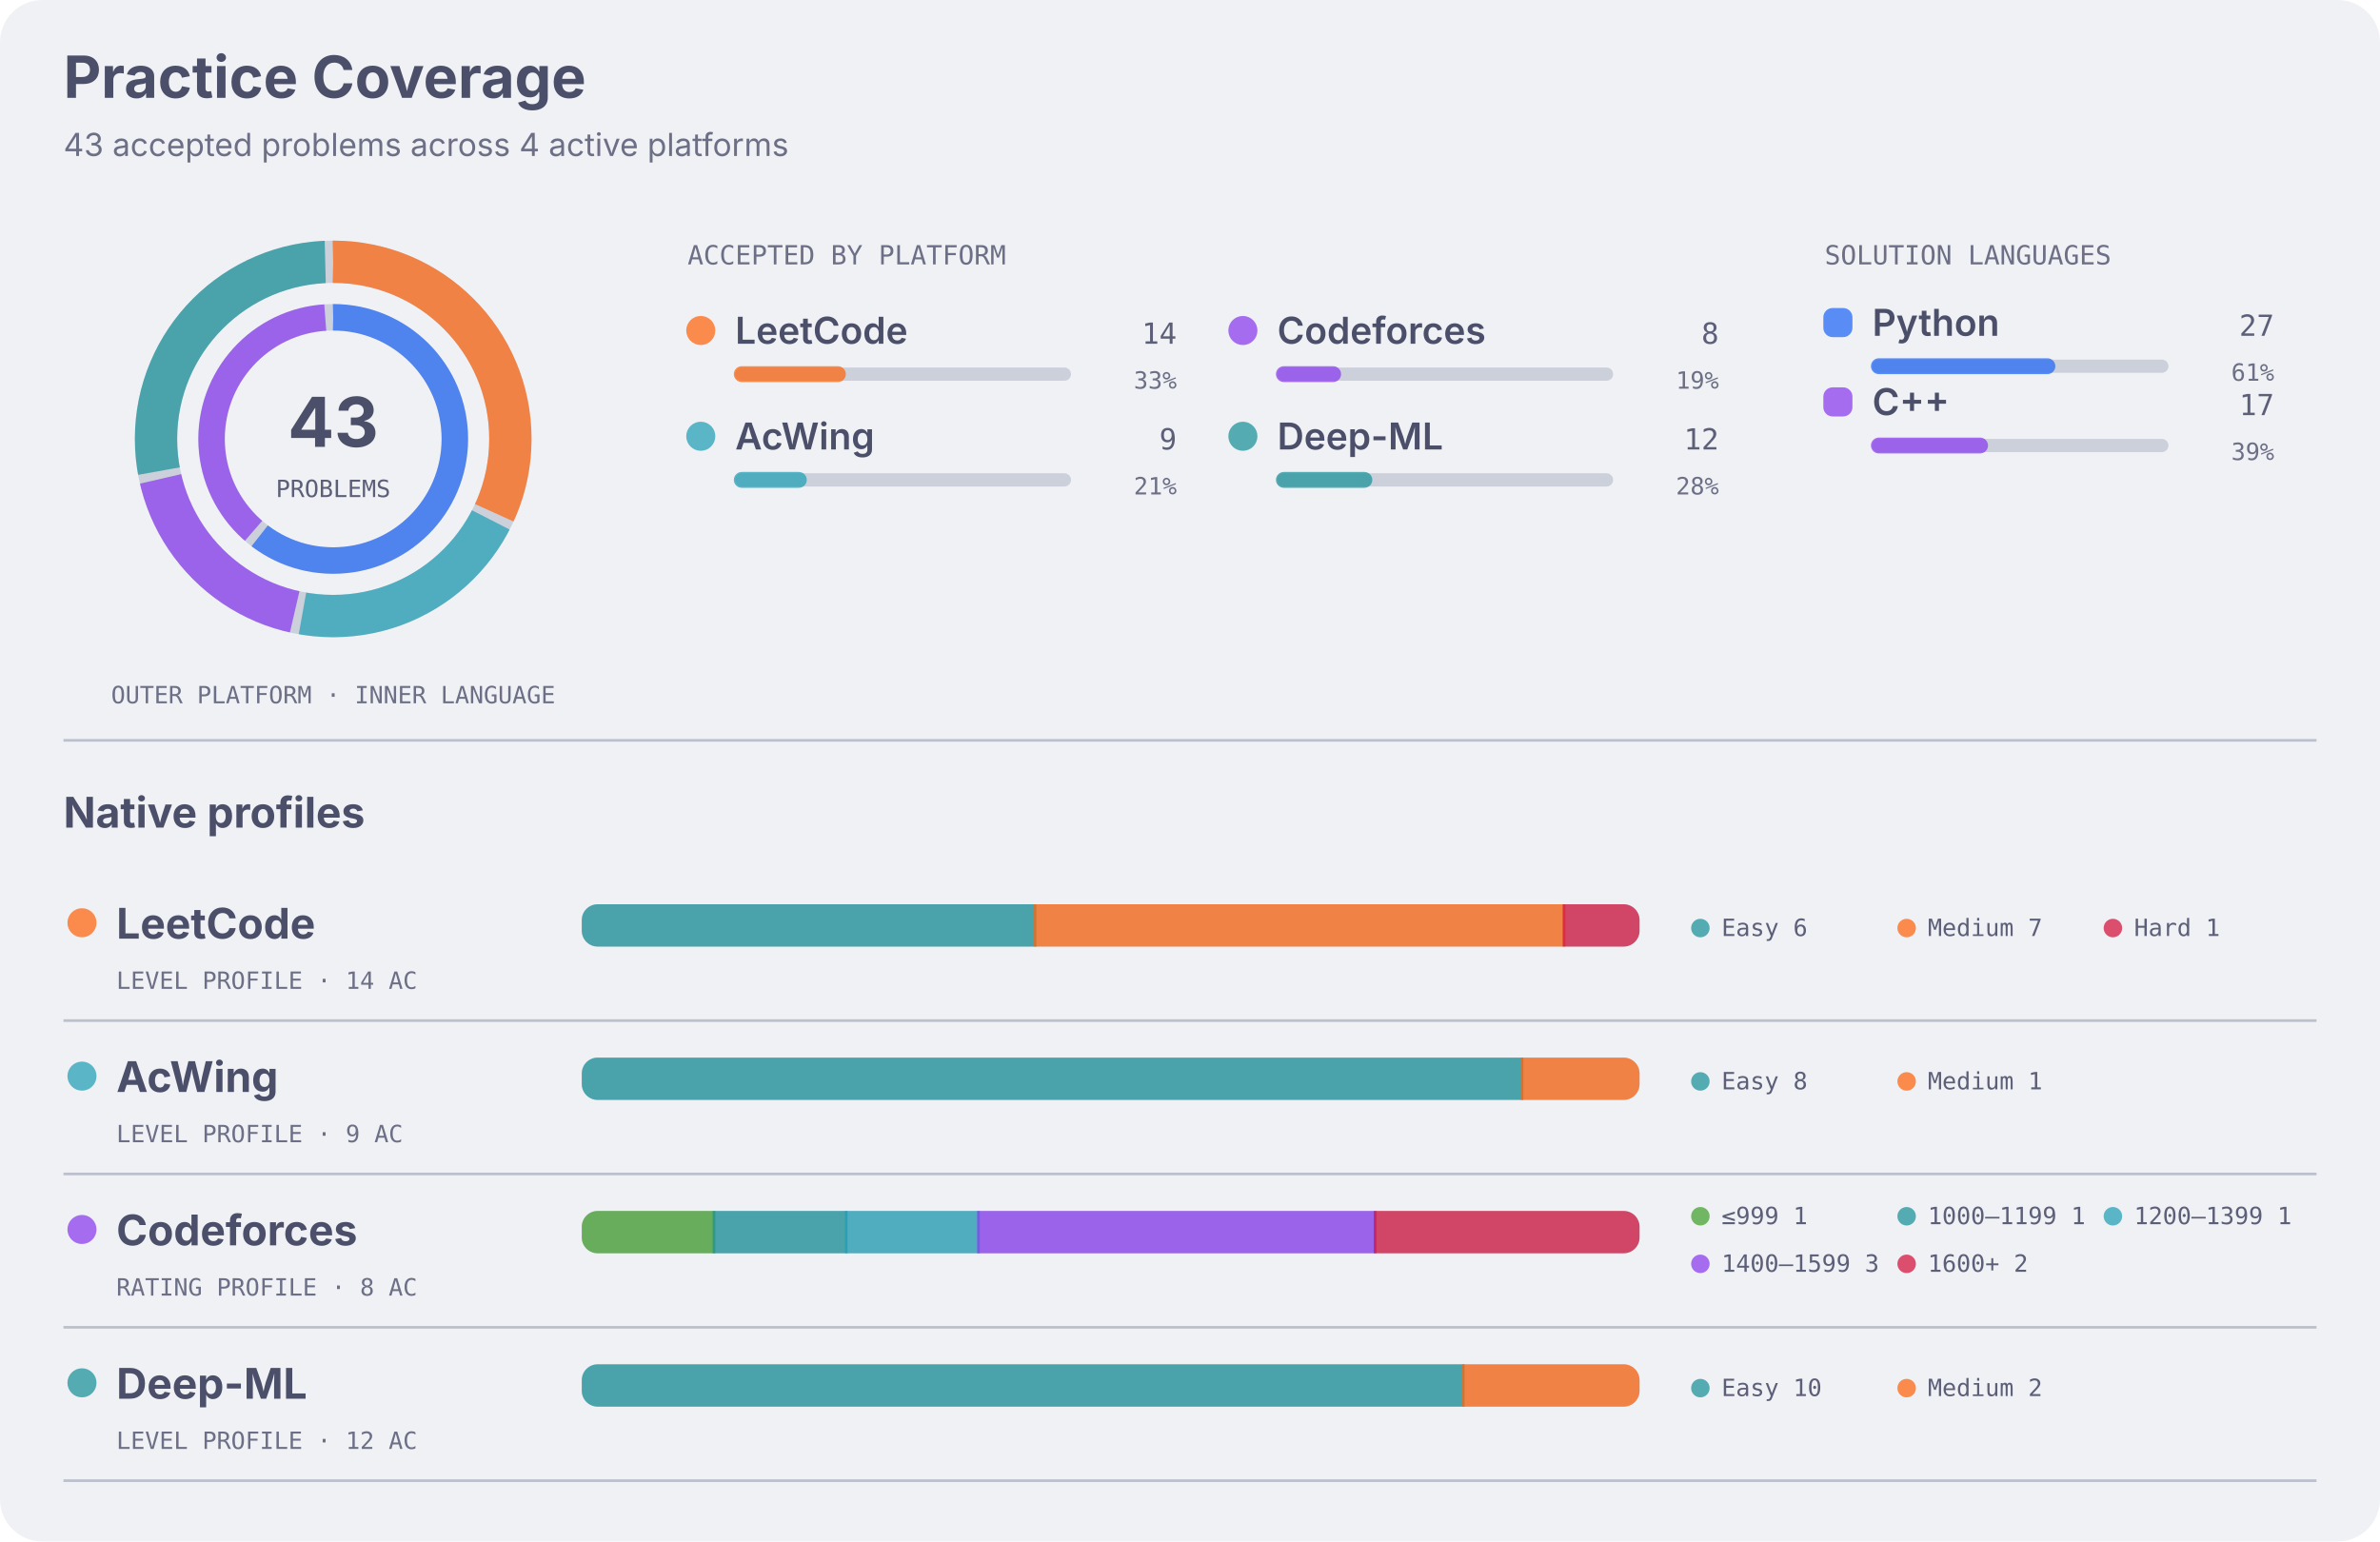
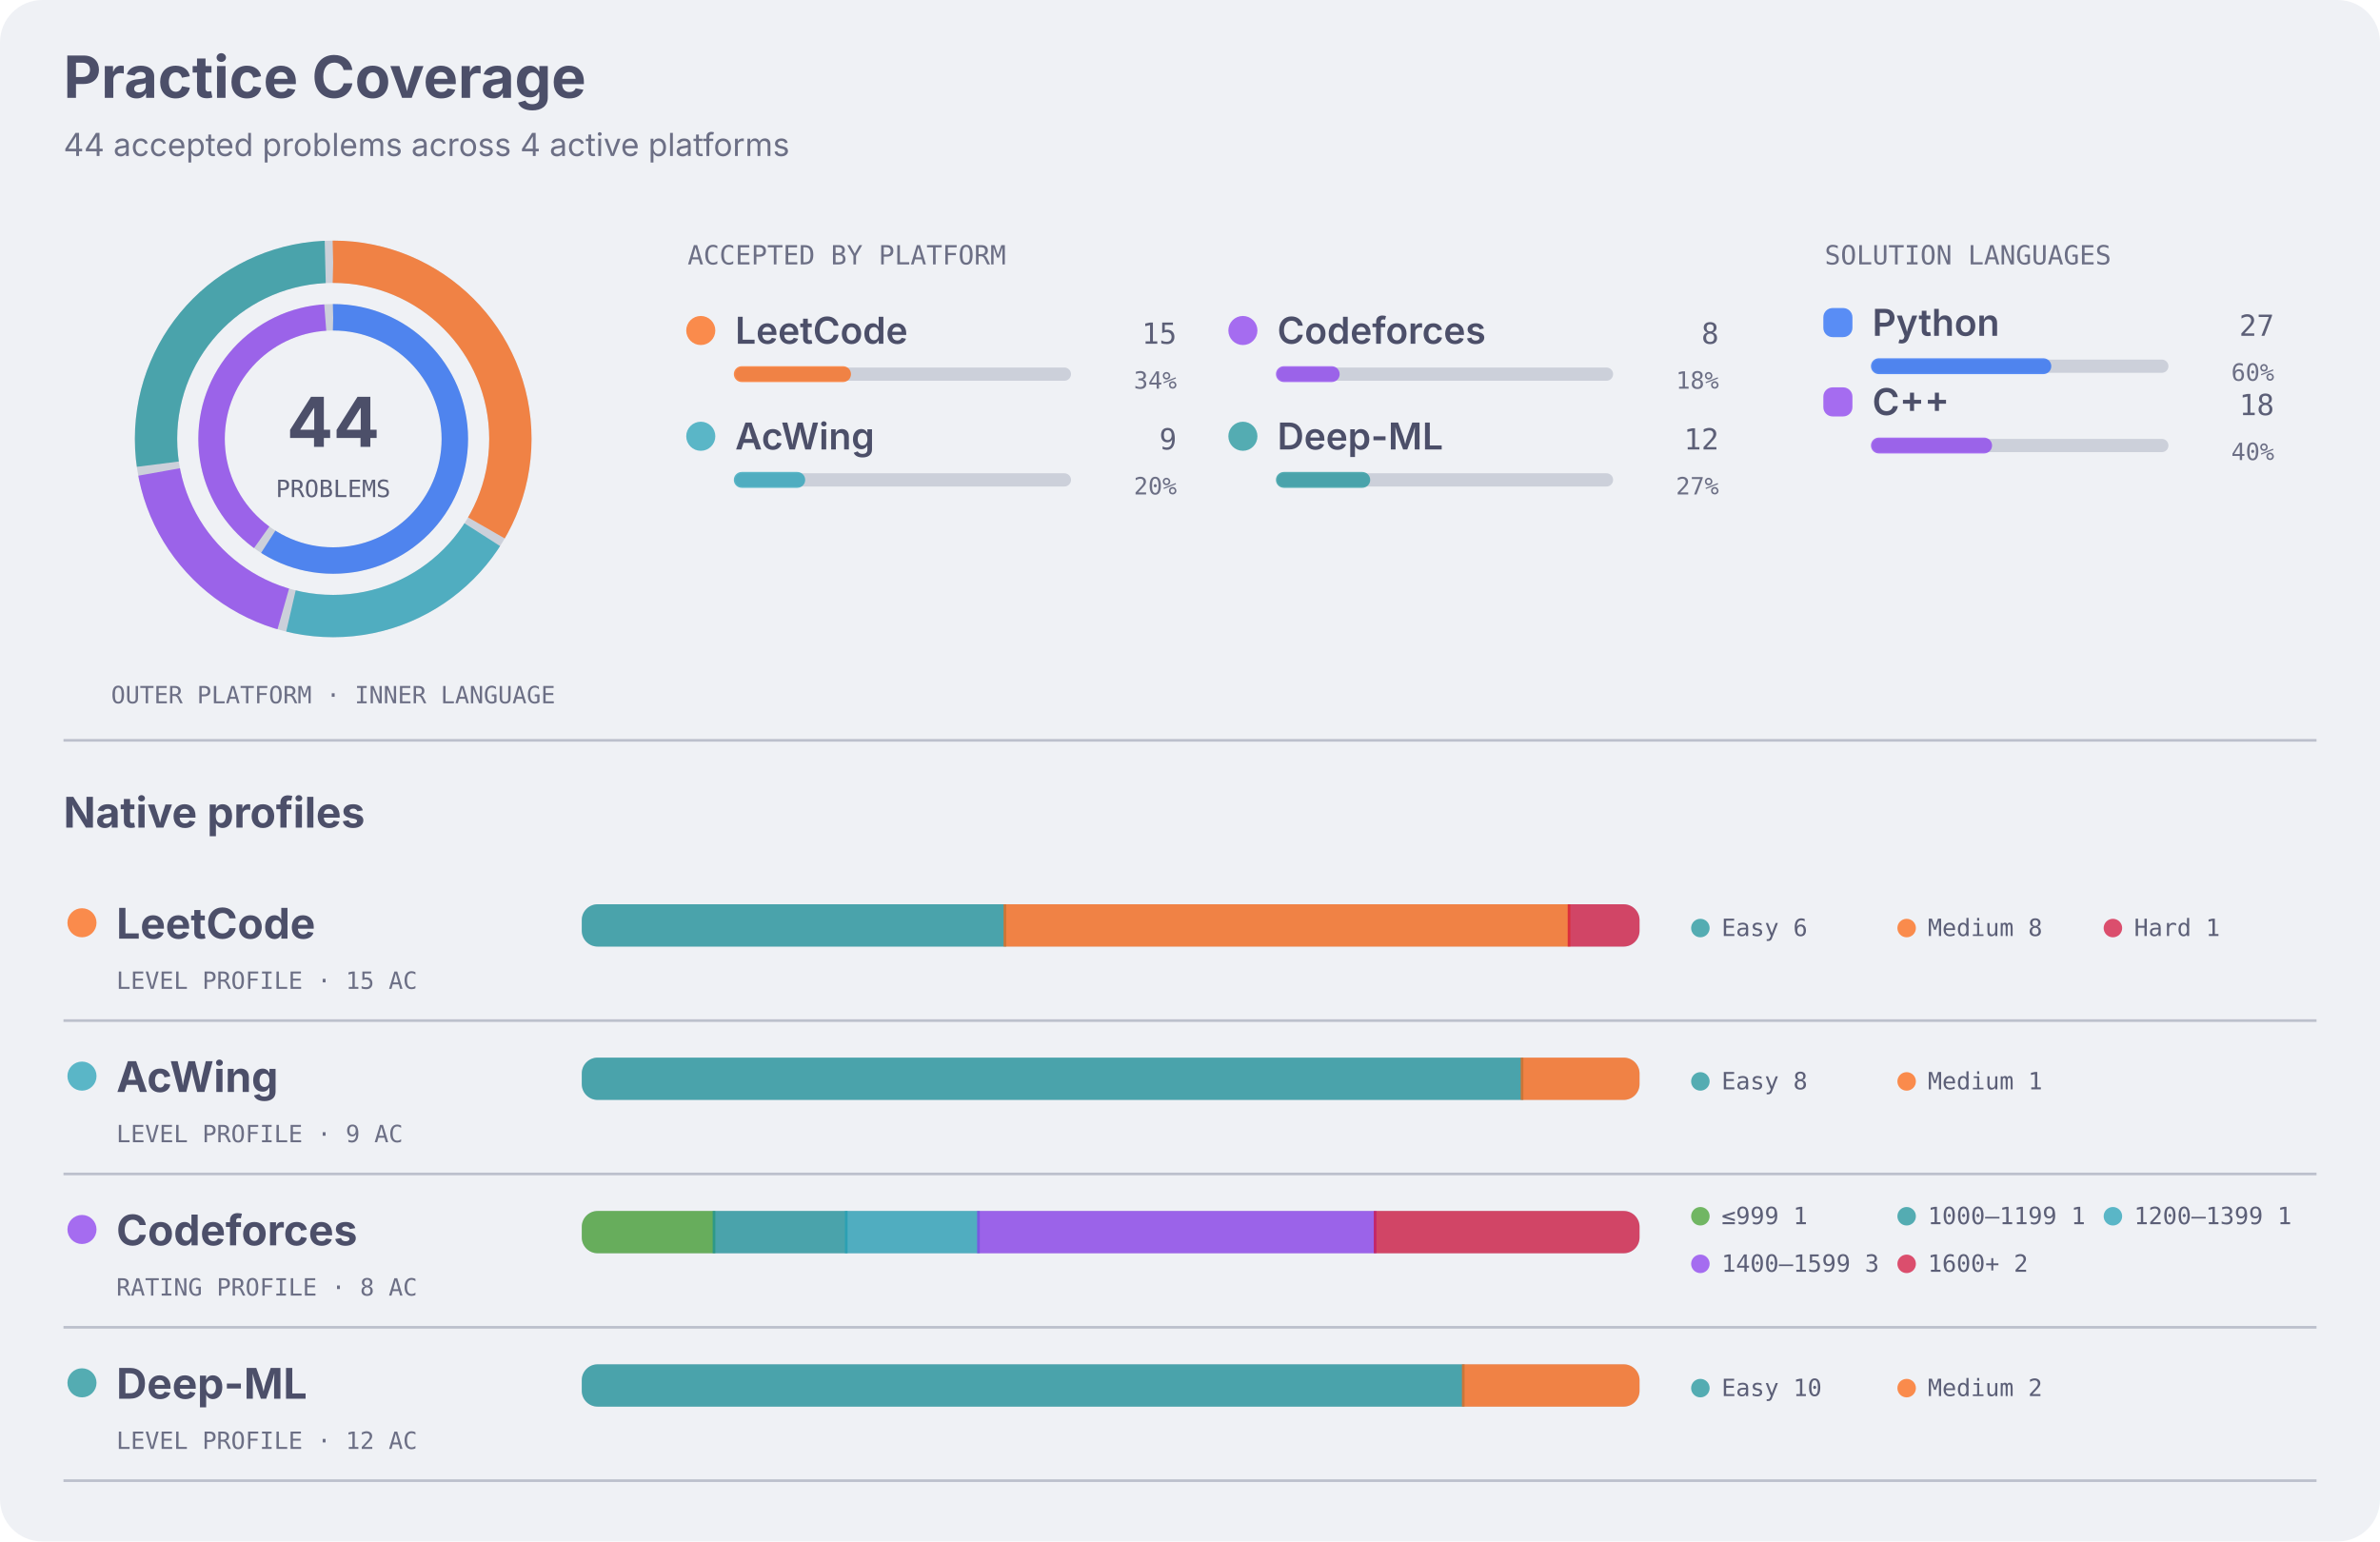
<svg xmlns="http://www.w3.org/2000/svg" width="900" height="583" viewBox="0 0 900 583" role="img" aria-labelledby="coverage-title coverage-desc">
  <style>
    .coverage-background { fill: #eff1f5; }
    .coverage-primary { fill: #4c4f69; }
    .coverage-secondary { fill: #5c5f77; }
    .coverage-muted { fill: #6c6f85; }
    .coverage-track { fill: #ccd0da; }
    .coverage-track-stroke { stroke: #ccd0da; }
    .coverage-divider { stroke: #bcc0cc; }
    .coverage-yellow { fill: #df8e1d; stroke: #df8e1d; }
    .coverage-blue { fill: #1e66f5; stroke: #1e66f5; }
    .coverage-sapphire { fill: #209fb5; stroke: #209fb5; }
    .coverage-mauve { fill: #8839ef; stroke: #8839ef; }
    .coverage-green { fill: #40a02b; stroke: #40a02b; }
    .coverage-peach { fill: #fe640b; stroke: #fe640b; }
    .coverage-red { fill: #d20f39; stroke: #d20f39; }
    .coverage-teal { fill: #179299; stroke: #179299; }
    .coverage-overlay { fill: #7c7f93; stroke: #7c7f93; }
    .coverage-accent { opacity: 0.72; }
    .coverage-empty { opacity: 0.32; }
    @media (prefers-color-scheme: dark) {
      .coverage-background { fill: #1e1e2e; }
      .coverage-primary { fill: #cdd6f4; }
      .coverage-secondary { fill: #bac2de; }
      .coverage-muted { fill: #a6adc8; }
      .coverage-track { fill: #313244; }
      .coverage-track-stroke { stroke: #313244; }
      .coverage-divider { stroke: #45475a; }
      .coverage-yellow { fill: #f9e2af; stroke: #f9e2af; }
      .coverage-blue { fill: #89b4fa; stroke: #89b4fa; }
      .coverage-sapphire { fill: #74c7ec; stroke: #74c7ec; }
      .coverage-mauve { fill: #cba6f7; stroke: #cba6f7; }
      .coverage-green { fill: #a6e3a1; stroke: #a6e3a1; }
      .coverage-peach { fill: #fab387; stroke: #fab387; }
      .coverage-red { fill: #f38ba8; stroke: #f38ba8; }
      .coverage-teal { fill: #94e2d5; stroke: #94e2d5; }
      .coverage-overlay { fill: #9399b2; stroke: #9399b2; }
      .coverage-accent { opacity: 1; }
      .coverage-empty { opacity: 0.45; }
    }
  </style>
  <rect class="coverage-background" width="900" height="583" rx="16" />
  <text class="coverage-primary" x="24" y="37" font-family="-apple-system,BlinkMacSystemFont,Segoe UI,sans-serif" font-size="22" font-weight="700">Practice Coverage</text>
-   <text class="coverage-muted" x="24" y="59" font-family="-apple-system,BlinkMacSystemFont,Segoe UI,sans-serif" font-size="12">43 accepted problems across 4 active platforms</text>
+   <text class="coverage-muted" x="24" y="59" font-family="-apple-system,BlinkMacSystemFont,Segoe UI,sans-serif" font-size="12">44 accepted problems across 4 active platforms</text>
  <circle class="coverage-track-stroke" cx="126" cy="166" r="67" fill="none" stroke-width="16" />
-   <circle class="coverage-accent coverage-peach" cx="126" cy="166" r="67" style="fill:none" stroke-width="16" stroke-dasharray="134.06 286.91" stroke-dashoffset="-0.00" transform="rotate(-90 126 166)" data-ring="platform" data-segment="LeetCode" data-count="14">
+   <circle class="coverage-accent coverage-peach" cx="126" cy="166" r="67" style="fill:none" stroke-width="16" stroke-dasharray="140.51 280.46" stroke-dashoffset="-0.00" transform="rotate(-90 126 166)" data-ring="platform" data-segment="LeetCode" data-count="15">
    </circle>
-   <circle class="coverage-accent coverage-sapphire" cx="126" cy="166" r="67" style="fill:none" stroke-width="16" stroke-dasharray="85.11 335.86" stroke-dashoffset="-137.06" transform="rotate(-90 126 166)" data-ring="platform" data-segment="AcWing" data-count="9">
+   <circle class="coverage-accent coverage-sapphire" cx="126" cy="166" r="67" style="fill:none" stroke-width="16" stroke-dasharray="83.11 337.87" stroke-dashoffset="-143.51" transform="rotate(-90 126 166)" data-ring="platform" data-segment="AcWing" data-count="9">
    </circle>
-   <circle class="coverage-accent coverage-mauve" cx="126" cy="166" r="67" style="fill:none" stroke-width="16" stroke-dasharray="75.32 345.65" stroke-dashoffset="-225.17" transform="rotate(-90 126 166)" data-ring="platform" data-segment="Codeforces" data-count="8">
+   <circle class="coverage-accent coverage-mauve" cx="126" cy="166" r="67" style="fill:none" stroke-width="16" stroke-dasharray="73.54 347.43" stroke-dashoffset="-229.62" transform="rotate(-90 126 166)" data-ring="platform" data-segment="Codeforces" data-count="8">
    </circle>
-   <circle class="coverage-accent coverage-teal" cx="126" cy="166" r="67" style="fill:none" stroke-width="16" stroke-dasharray="114.48 306.49" stroke-dashoffset="-303.49" transform="rotate(-90 126 166)" data-ring="platform" data-segment="Deep-ML" data-count="12">
+   <circle class="coverage-accent coverage-teal" cx="126" cy="166" r="67" style="fill:none" stroke-width="16" stroke-dasharray="111.81 309.16" stroke-dashoffset="-306.16" transform="rotate(-90 126 166)" data-ring="platform" data-segment="Deep-ML" data-count="12">
    </circle>
  <circle class="coverage-track-stroke" cx="126" cy="166" r="46" fill="none" stroke-width="10" />
-   <circle class="coverage-accent coverage-blue" cx="126" cy="166" r="46" style="fill:none" stroke-width="10" stroke-dasharray="174.36 114.67" stroke-dashoffset="-0.00" transform="rotate(-90 126 166)" data-ring="language" data-segment="Python" data-count="27">
+   <circle class="coverage-accent coverage-blue" cx="126" cy="166" r="46" style="fill:none" stroke-width="10" stroke-dasharray="170.42 118.61" stroke-dashoffset="-0.00" transform="rotate(-90 126 166)" data-ring="language" data-segment="Python" data-count="27">
    </circle>
-   <circle class="coverage-accent coverage-mauve" cx="126" cy="166" r="46" style="fill:none" stroke-width="10" stroke-dasharray="108.67 180.36" stroke-dashoffset="-177.36" transform="rotate(-90 126 166)" data-ring="language" data-segment="C++" data-count="17">
+   <circle class="coverage-accent coverage-mauve" cx="126" cy="166" r="46" style="fill:none" stroke-width="10" stroke-dasharray="112.61 176.42" stroke-dashoffset="-173.42" transform="rotate(-90 126 166)" data-ring="language" data-segment="C++" data-count="18">
    </circle>
-   <text class="coverage-primary" x="126" y="169" text-anchor="middle" font-family="-apple-system,BlinkMacSystemFont,Segoe UI,sans-serif" font-size="26" font-weight="700">43</text>
+   <text class="coverage-primary" x="126" y="169" text-anchor="middle" font-family="-apple-system,BlinkMacSystemFont,Segoe UI,sans-serif" font-size="26" font-weight="700">44</text>
  <text class="coverage-secondary" x="126" y="188" text-anchor="middle" font-family="ui-monospace,SFMono-Regular,Menlo,monospace" font-size="9">PROBLEMS</text>
  <text class="coverage-muted" x="126" y="266" text-anchor="middle" font-family="ui-monospace,SFMono-Regular,Menlo,monospace" font-size="9">OUTER PLATFORM · INNER LANGUAGE</text>
  <text class="coverage-muted" x="260" y="100" font-family="ui-monospace,SFMono-Regular,Menlo,monospace" font-size="10">ACCEPTED BY PLATFORM</text>
  <text class="coverage-muted" x="690" y="100" font-family="ui-monospace,SFMono-Regular,Menlo,monospace" font-size="10">SOLUTION LANGUAGES</text>
  <circle class="coverage-accent coverage-peach" cx="265" cy="125" r="5" />
  <text class="coverage-primary" x="278" y="130" font-family="-apple-system,BlinkMacSystemFont,Segoe UI,sans-serif" font-size="14" font-weight="600">LeetCode</text>
-   <text class="coverage-secondary" x="445" y="130" text-anchor="end" font-family="ui-monospace,SFMono-Regular,Menlo,monospace" font-size="11">14</text>
+   <text class="coverage-secondary" x="445" y="130" text-anchor="end" font-family="ui-monospace,SFMono-Regular,Menlo,monospace" font-size="11">15</text>
  <rect class="coverage-track" x="278" y="139" width="127" height="5" rx="2.5" />
-   <rect class="coverage-accent coverage-peach" x="278" y="139" width="41.35" height="5" rx="2.5" data-share="32.6" data-count="14">
+   <rect class="coverage-accent coverage-peach" x="278" y="139" width="43.30" height="5" rx="2.5" data-share="34.1" data-count="15">
    </rect>
-   <text class="coverage-muted" x="445" y="147" text-anchor="end" font-family="ui-monospace,SFMono-Regular,Menlo,monospace" font-size="9">33%</text>
+   <text class="coverage-muted" x="445" y="147" text-anchor="end" font-family="ui-monospace,SFMono-Regular,Menlo,monospace" font-size="9">34%</text>
  <circle class="coverage-accent coverage-sapphire" cx="265" cy="165" r="5" />
  <text class="coverage-primary" x="278" y="170" font-family="-apple-system,BlinkMacSystemFont,Segoe UI,sans-serif" font-size="14" font-weight="600">AcWing</text>
  <text class="coverage-secondary" x="445" y="170" text-anchor="end" font-family="ui-monospace,SFMono-Regular,Menlo,monospace" font-size="11">9</text>
  <rect class="coverage-track" x="278" y="179" width="127" height="5" rx="2.5" />
-   <rect class="coverage-accent coverage-sapphire" x="278" y="179" width="26.58" height="5" rx="2.5" data-share="20.9" data-count="9">
+   <rect class="coverage-accent coverage-sapphire" x="278" y="179" width="25.98" height="5" rx="2.5" data-share="20.5" data-count="9">
    </rect>
-   <text class="coverage-muted" x="445" y="187" text-anchor="end" font-family="ui-monospace,SFMono-Regular,Menlo,monospace" font-size="9">21%</text>
+   <text class="coverage-muted" x="445" y="187" text-anchor="end" font-family="ui-monospace,SFMono-Regular,Menlo,monospace" font-size="9">20%</text>
  <circle class="coverage-accent coverage-mauve" cx="470" cy="125" r="5" />
  <text class="coverage-primary" x="483" y="130" font-family="-apple-system,BlinkMacSystemFont,Segoe UI,sans-serif" font-size="14" font-weight="600">Codeforces</text>
  <text class="coverage-secondary" x="650" y="130" text-anchor="end" font-family="ui-monospace,SFMono-Regular,Menlo,monospace" font-size="11">8</text>
  <rect class="coverage-track" x="483" y="139" width="127" height="5" rx="2.5" />
-   <rect class="coverage-accent coverage-mauve" x="483" y="139" width="23.63" height="5" rx="2.5" data-share="18.6" data-count="8">
+   <rect class="coverage-accent coverage-mauve" x="483" y="139" width="23.09" height="5" rx="2.5" data-share="18.2" data-count="8">
    </rect>
-   <text class="coverage-muted" x="650" y="147" text-anchor="end" font-family="ui-monospace,SFMono-Regular,Menlo,monospace" font-size="9">19%</text>
+   <text class="coverage-muted" x="650" y="147" text-anchor="end" font-family="ui-monospace,SFMono-Regular,Menlo,monospace" font-size="9">18%</text>
  <circle class="coverage-accent coverage-teal" cx="470" cy="165" r="5" />
  <text class="coverage-primary" x="483" y="170" font-family="-apple-system,BlinkMacSystemFont,Segoe UI,sans-serif" font-size="14" font-weight="600">Deep-ML</text>
  <text class="coverage-secondary" x="650" y="170" text-anchor="end" font-family="ui-monospace,SFMono-Regular,Menlo,monospace" font-size="11">12</text>
  <rect class="coverage-track" x="483" y="179" width="127" height="5" rx="2.5" />
-   <rect class="coverage-accent coverage-teal" x="483" y="179" width="35.44" height="5" rx="2.5" data-share="27.9" data-count="12">
+   <rect class="coverage-accent coverage-teal" x="483" y="179" width="34.64" height="5" rx="2.5" data-share="27.3" data-count="12">
    </rect>
-   <text class="coverage-muted" x="650" y="187" text-anchor="end" font-family="ui-monospace,SFMono-Regular,Menlo,monospace" font-size="9">28%</text>
+   <text class="coverage-muted" x="650" y="187" text-anchor="end" font-family="ui-monospace,SFMono-Regular,Menlo,monospace" font-size="9">27%</text>
  <rect class="coverage-accent coverage-blue" x="690" y="117" width="10" height="10" rx="3" />
  <text class="coverage-primary" x="708" y="127" font-family="-apple-system,BlinkMacSystemFont,Segoe UI,sans-serif" font-size="14" font-weight="600">Python</text>
  <text class="coverage-secondary" x="860" y="127" text-anchor="end" font-family="ui-monospace,SFMono-Regular,Menlo,monospace" font-size="11">27</text>
  <rect class="coverage-track" x="708" y="136" width="112" height="5" rx="2.5" />
-   <rect class="coverage-accent coverage-blue" x="708" y="136" width="68.73" height="5" rx="2.5" data-share="61.4" data-count="27">
+   <rect class="coverage-accent coverage-blue" x="708" y="136" width="67.20" height="5" rx="2.5" data-share="60.0" data-count="27">
    </rect>
-   <text class="coverage-muted" x="860" y="144" text-anchor="end" font-family="ui-monospace,SFMono-Regular,Menlo,monospace" font-size="9">61%</text>
+   <text class="coverage-muted" x="860" y="144" text-anchor="end" font-family="ui-monospace,SFMono-Regular,Menlo,monospace" font-size="9">60%</text>
  <rect class="coverage-accent coverage-mauve" x="690" y="147" width="10" height="10" rx="3" />
  <text class="coverage-primary" x="708" y="157" font-family="-apple-system,BlinkMacSystemFont,Segoe UI,sans-serif" font-size="14" font-weight="600">C++</text>
-   <text class="coverage-secondary" x="860" y="157" text-anchor="end" font-family="ui-monospace,SFMono-Regular,Menlo,monospace" font-size="11">17</text>
+   <text class="coverage-secondary" x="860" y="157" text-anchor="end" font-family="ui-monospace,SFMono-Regular,Menlo,monospace" font-size="11">18</text>
  <rect class="coverage-track" x="708" y="166" width="112" height="5" rx="2.5" />
-   <rect class="coverage-accent coverage-mauve" x="708" y="166" width="43.27" height="5" rx="2.5" data-share="38.6" data-count="17">
+   <rect class="coverage-accent coverage-mauve" x="708" y="166" width="44.80" height="5" rx="2.5" data-share="40.0" data-count="18">
    </rect>
-   <text class="coverage-muted" x="860" y="174" text-anchor="end" font-family="ui-monospace,SFMono-Regular,Menlo,monospace" font-size="9">39%</text>
+   <text class="coverage-muted" x="860" y="174" text-anchor="end" font-family="ui-monospace,SFMono-Regular,Menlo,monospace" font-size="9">40%</text>
  <line class="coverage-divider" x1="24" y1="280" x2="876" y2="280" />
  <text class="coverage-primary" x="24" y="313" font-family="-apple-system,BlinkMacSystemFont,Segoe UI,sans-serif" font-size="16" font-weight="700">Native profiles</text>
  <circle class="coverage-accent coverage-peach" cx="31" cy="349" r="5" />
  <text class="coverage-primary" x="44" y="355" font-family="-apple-system,BlinkMacSystemFont,Segoe UI,sans-serif" font-size="16" font-weight="650">LeetCode</text>
-   <text class="coverage-muted" x="44" y="374" font-family="ui-monospace,SFMono-Regular,Menlo,monospace" font-size="9">LEVEL PROFILE · 14 AC</text>
+   <text class="coverage-muted" x="44" y="374" font-family="ui-monospace,SFMono-Regular,Menlo,monospace" font-size="9">LEVEL PROFILE · 15 AC</text>
  <rect class="coverage-track" x="220" y="342" width="400" height="16" rx="6" />
  <clipPath id="leetcode-profile-clip">
    <rect x="220" y="342" width="400" height="16" rx="6" />
  </clipPath>
-   <rect x="220.00" y="342" width="171.43" height="16" class="coverage-accent coverage-teal" clip-path="url(#leetcode-profile-clip)" data-profile="leetcode" data-segment="Easy" data-count="6">
+   <rect x="220.00" y="342" width="160.00" height="16" class="coverage-accent coverage-teal" clip-path="url(#leetcode-profile-clip)" data-profile="leetcode" data-segment="Easy" data-count="6">
    </rect>
-   <rect x="391.43" y="342" width="200.00" height="16" class="coverage-accent coverage-peach" clip-path="url(#leetcode-profile-clip)" data-profile="leetcode" data-segment="Medium" data-count="7">
+   <rect x="380.00" y="342" width="213.33" height="16" class="coverage-accent coverage-peach" clip-path="url(#leetcode-profile-clip)" data-profile="leetcode" data-segment="Medium" data-count="8">
    </rect>
-   <rect x="591.43" y="342" width="28.57" height="16" class="coverage-accent coverage-red" clip-path="url(#leetcode-profile-clip)" data-profile="leetcode" data-segment="Hard" data-count="1">
+   <rect x="593.33" y="342" width="26.67" height="16" class="coverage-accent coverage-red" clip-path="url(#leetcode-profile-clip)" data-profile="leetcode" data-segment="Hard" data-count="1">
    </rect>
  <circle class="coverage-accent coverage-teal" cx="643" cy="351" r="3" />
  <text class="coverage-secondary" x="651" y="354" font-family="ui-monospace,SFMono-Regular,Menlo,monospace" font-size="9" data-profile-summary="leetcode" data-segment="Easy" data-count="6">Easy 6</text>
  <circle class="coverage-accent coverage-peach" cx="721" cy="351" r="3" />
-   <text class="coverage-secondary" x="729" y="354" font-family="ui-monospace,SFMono-Regular,Menlo,monospace" font-size="9" data-profile-summary="leetcode" data-segment="Medium" data-count="7">Medium 7</text>
+   <text class="coverage-secondary" x="729" y="354" font-family="ui-monospace,SFMono-Regular,Menlo,monospace" font-size="9" data-profile-summary="leetcode" data-segment="Medium" data-count="8">Medium 8</text>
  <circle class="coverage-accent coverage-red" cx="799" cy="351" r="3" />
  <text class="coverage-secondary" x="807" y="354" font-family="ui-monospace,SFMono-Regular,Menlo,monospace" font-size="9" data-profile-summary="leetcode" data-segment="Hard" data-count="1">Hard 1</text>
  <line class="coverage-divider" x1="24" y1="386" x2="876" y2="386" />
  <circle class="coverage-accent coverage-sapphire" cx="31" cy="407" r="5" />
  <text class="coverage-primary" x="44" y="413" font-family="-apple-system,BlinkMacSystemFont,Segoe UI,sans-serif" font-size="16" font-weight="650">AcWing</text>
  <text class="coverage-muted" x="44" y="432" font-family="ui-monospace,SFMono-Regular,Menlo,monospace" font-size="9">LEVEL PROFILE · 9 AC</text>
  <rect class="coverage-track" x="220" y="400" width="400" height="16" rx="6" />
  <clipPath id="acwing-profile-clip">
    <rect x="220" y="400" width="400" height="16" rx="6" />
  </clipPath>
  <rect x="220.00" y="400" width="355.56" height="16" class="coverage-accent coverage-teal" clip-path="url(#acwing-profile-clip)" data-profile="acwing" data-segment="Easy" data-count="8">
    </rect>
  <rect x="575.56" y="400" width="44.44" height="16" class="coverage-accent coverage-peach" clip-path="url(#acwing-profile-clip)" data-profile="acwing" data-segment="Medium" data-count="1">
    </rect>
  <circle class="coverage-accent coverage-teal" cx="643" cy="409" r="3" />
  <text class="coverage-secondary" x="651" y="412" font-family="ui-monospace,SFMono-Regular,Menlo,monospace" font-size="9" data-profile-summary="acwing" data-segment="Easy" data-count="8">Easy 8</text>
  <circle class="coverage-accent coverage-peach" cx="721" cy="409" r="3" />
  <text class="coverage-secondary" x="729" y="412" font-family="ui-monospace,SFMono-Regular,Menlo,monospace" font-size="9" data-profile-summary="acwing" data-segment="Medium" data-count="1">Medium 1</text>
  <line class="coverage-divider" x1="24" y1="444" x2="876" y2="444" />
  <circle class="coverage-accent coverage-mauve" cx="31" cy="465" r="5" />
  <text class="coverage-primary" x="44" y="471" font-family="-apple-system,BlinkMacSystemFont,Segoe UI,sans-serif" font-size="16" font-weight="650">Codeforces</text>
  <text class="coverage-muted" x="44" y="490" font-family="ui-monospace,SFMono-Regular,Menlo,monospace" font-size="9">RATING PROFILE · 8 AC</text>
  <rect class="coverage-track" x="220" y="458" width="400" height="16" rx="6" />
  <clipPath id="codeforces-profile-clip">
    <rect x="220" y="458" width="400" height="16" rx="6" />
  </clipPath>
  <rect x="220.00" y="458" width="50.00" height="16" class="coverage-accent coverage-green" clip-path="url(#codeforces-profile-clip)" data-profile="codeforces" data-segment="≤999" data-count="1">
    </rect>
  <rect x="270.00" y="458" width="50.00" height="16" class="coverage-accent coverage-teal" clip-path="url(#codeforces-profile-clip)" data-profile="codeforces" data-segment="1000–1199" data-count="1">
    </rect>
  <rect x="320.00" y="458" width="50.00" height="16" class="coverage-accent coverage-sapphire" clip-path="url(#codeforces-profile-clip)" data-profile="codeforces" data-segment="1200–1399" data-count="1">
    </rect>
  <rect x="370.00" y="458" width="150.00" height="16" class="coverage-accent coverage-mauve" clip-path="url(#codeforces-profile-clip)" data-profile="codeforces" data-segment="1400–1599" data-count="3">
    </rect>
  <rect x="520.00" y="458" width="100.00" height="16" class="coverage-accent coverage-red" clip-path="url(#codeforces-profile-clip)" data-profile="codeforces" data-segment="1600+" data-count="2">
    </rect>
  <circle class="coverage-accent coverage-green" cx="643" cy="460" r="3" />
  <text class="coverage-secondary" x="651" y="463" font-family="ui-monospace,SFMono-Regular,Menlo,monospace" font-size="9" data-profile-summary="codeforces" data-segment="≤999" data-count="1">≤999 1</text>
  <circle class="coverage-accent coverage-teal" cx="721" cy="460" r="3" />
  <text class="coverage-secondary" x="729" y="463" font-family="ui-monospace,SFMono-Regular,Menlo,monospace" font-size="9" data-profile-summary="codeforces" data-segment="1000–1199" data-count="1">1000–1199 1</text>
  <circle class="coverage-accent coverage-sapphire" cx="799" cy="460" r="3" />
  <text class="coverage-secondary" x="807" y="463" font-family="ui-monospace,SFMono-Regular,Menlo,monospace" font-size="9" data-profile-summary="codeforces" data-segment="1200–1399" data-count="1">1200–1399 1</text>
  <circle class="coverage-accent coverage-mauve" cx="643" cy="478" r="3" />
  <text class="coverage-secondary" x="651" y="481" font-family="ui-monospace,SFMono-Regular,Menlo,monospace" font-size="9" data-profile-summary="codeforces" data-segment="1400–1599" data-count="3">1400–1599 3</text>
  <circle class="coverage-accent coverage-red" cx="721" cy="478" r="3" />
  <text class="coverage-secondary" x="729" y="481" font-family="ui-monospace,SFMono-Regular,Menlo,monospace" font-size="9" data-profile-summary="codeforces" data-segment="1600+" data-count="2">1600+ 2</text>
  <line class="coverage-divider" x1="24" y1="502" x2="876" y2="502" />
  <circle class="coverage-accent coverage-teal" cx="31" cy="523" r="5" />
  <text class="coverage-primary" x="44" y="529" font-family="-apple-system,BlinkMacSystemFont,Segoe UI,sans-serif" font-size="16" font-weight="650">Deep-ML</text>
  <text class="coverage-muted" x="44" y="548" font-family="ui-monospace,SFMono-Regular,Menlo,monospace" font-size="9">LEVEL PROFILE · 12 AC</text>
  <rect class="coverage-track" x="220" y="516" width="400" height="16" rx="6" />
  <clipPath id="deep-ml-profile-clip">
    <rect x="220" y="516" width="400" height="16" rx="6" />
  </clipPath>
  <rect x="220.00" y="516" width="333.33" height="16" class="coverage-accent coverage-teal" clip-path="url(#deep-ml-profile-clip)" data-profile="deep-ml" data-segment="Easy" data-count="10">
    </rect>
  <rect x="553.33" y="516" width="66.67" height="16" class="coverage-accent coverage-peach" clip-path="url(#deep-ml-profile-clip)" data-profile="deep-ml" data-segment="Medium" data-count="2">
    </rect>
  <circle class="coverage-accent coverage-teal" cx="643" cy="525" r="3" />
  <text class="coverage-secondary" x="651" y="528" font-family="ui-monospace,SFMono-Regular,Menlo,monospace" font-size="9" data-profile-summary="deep-ml" data-segment="Easy" data-count="10">Easy 10</text>
  <circle class="coverage-accent coverage-peach" cx="721" cy="525" r="3" />
  <text class="coverage-secondary" x="729" y="528" font-family="ui-monospace,SFMono-Regular,Menlo,monospace" font-size="9" data-profile-summary="deep-ml" data-segment="Medium" data-count="2">Medium 2</text>
  <line class="coverage-divider" x1="24" y1="560" x2="876" y2="560" />
</svg>
